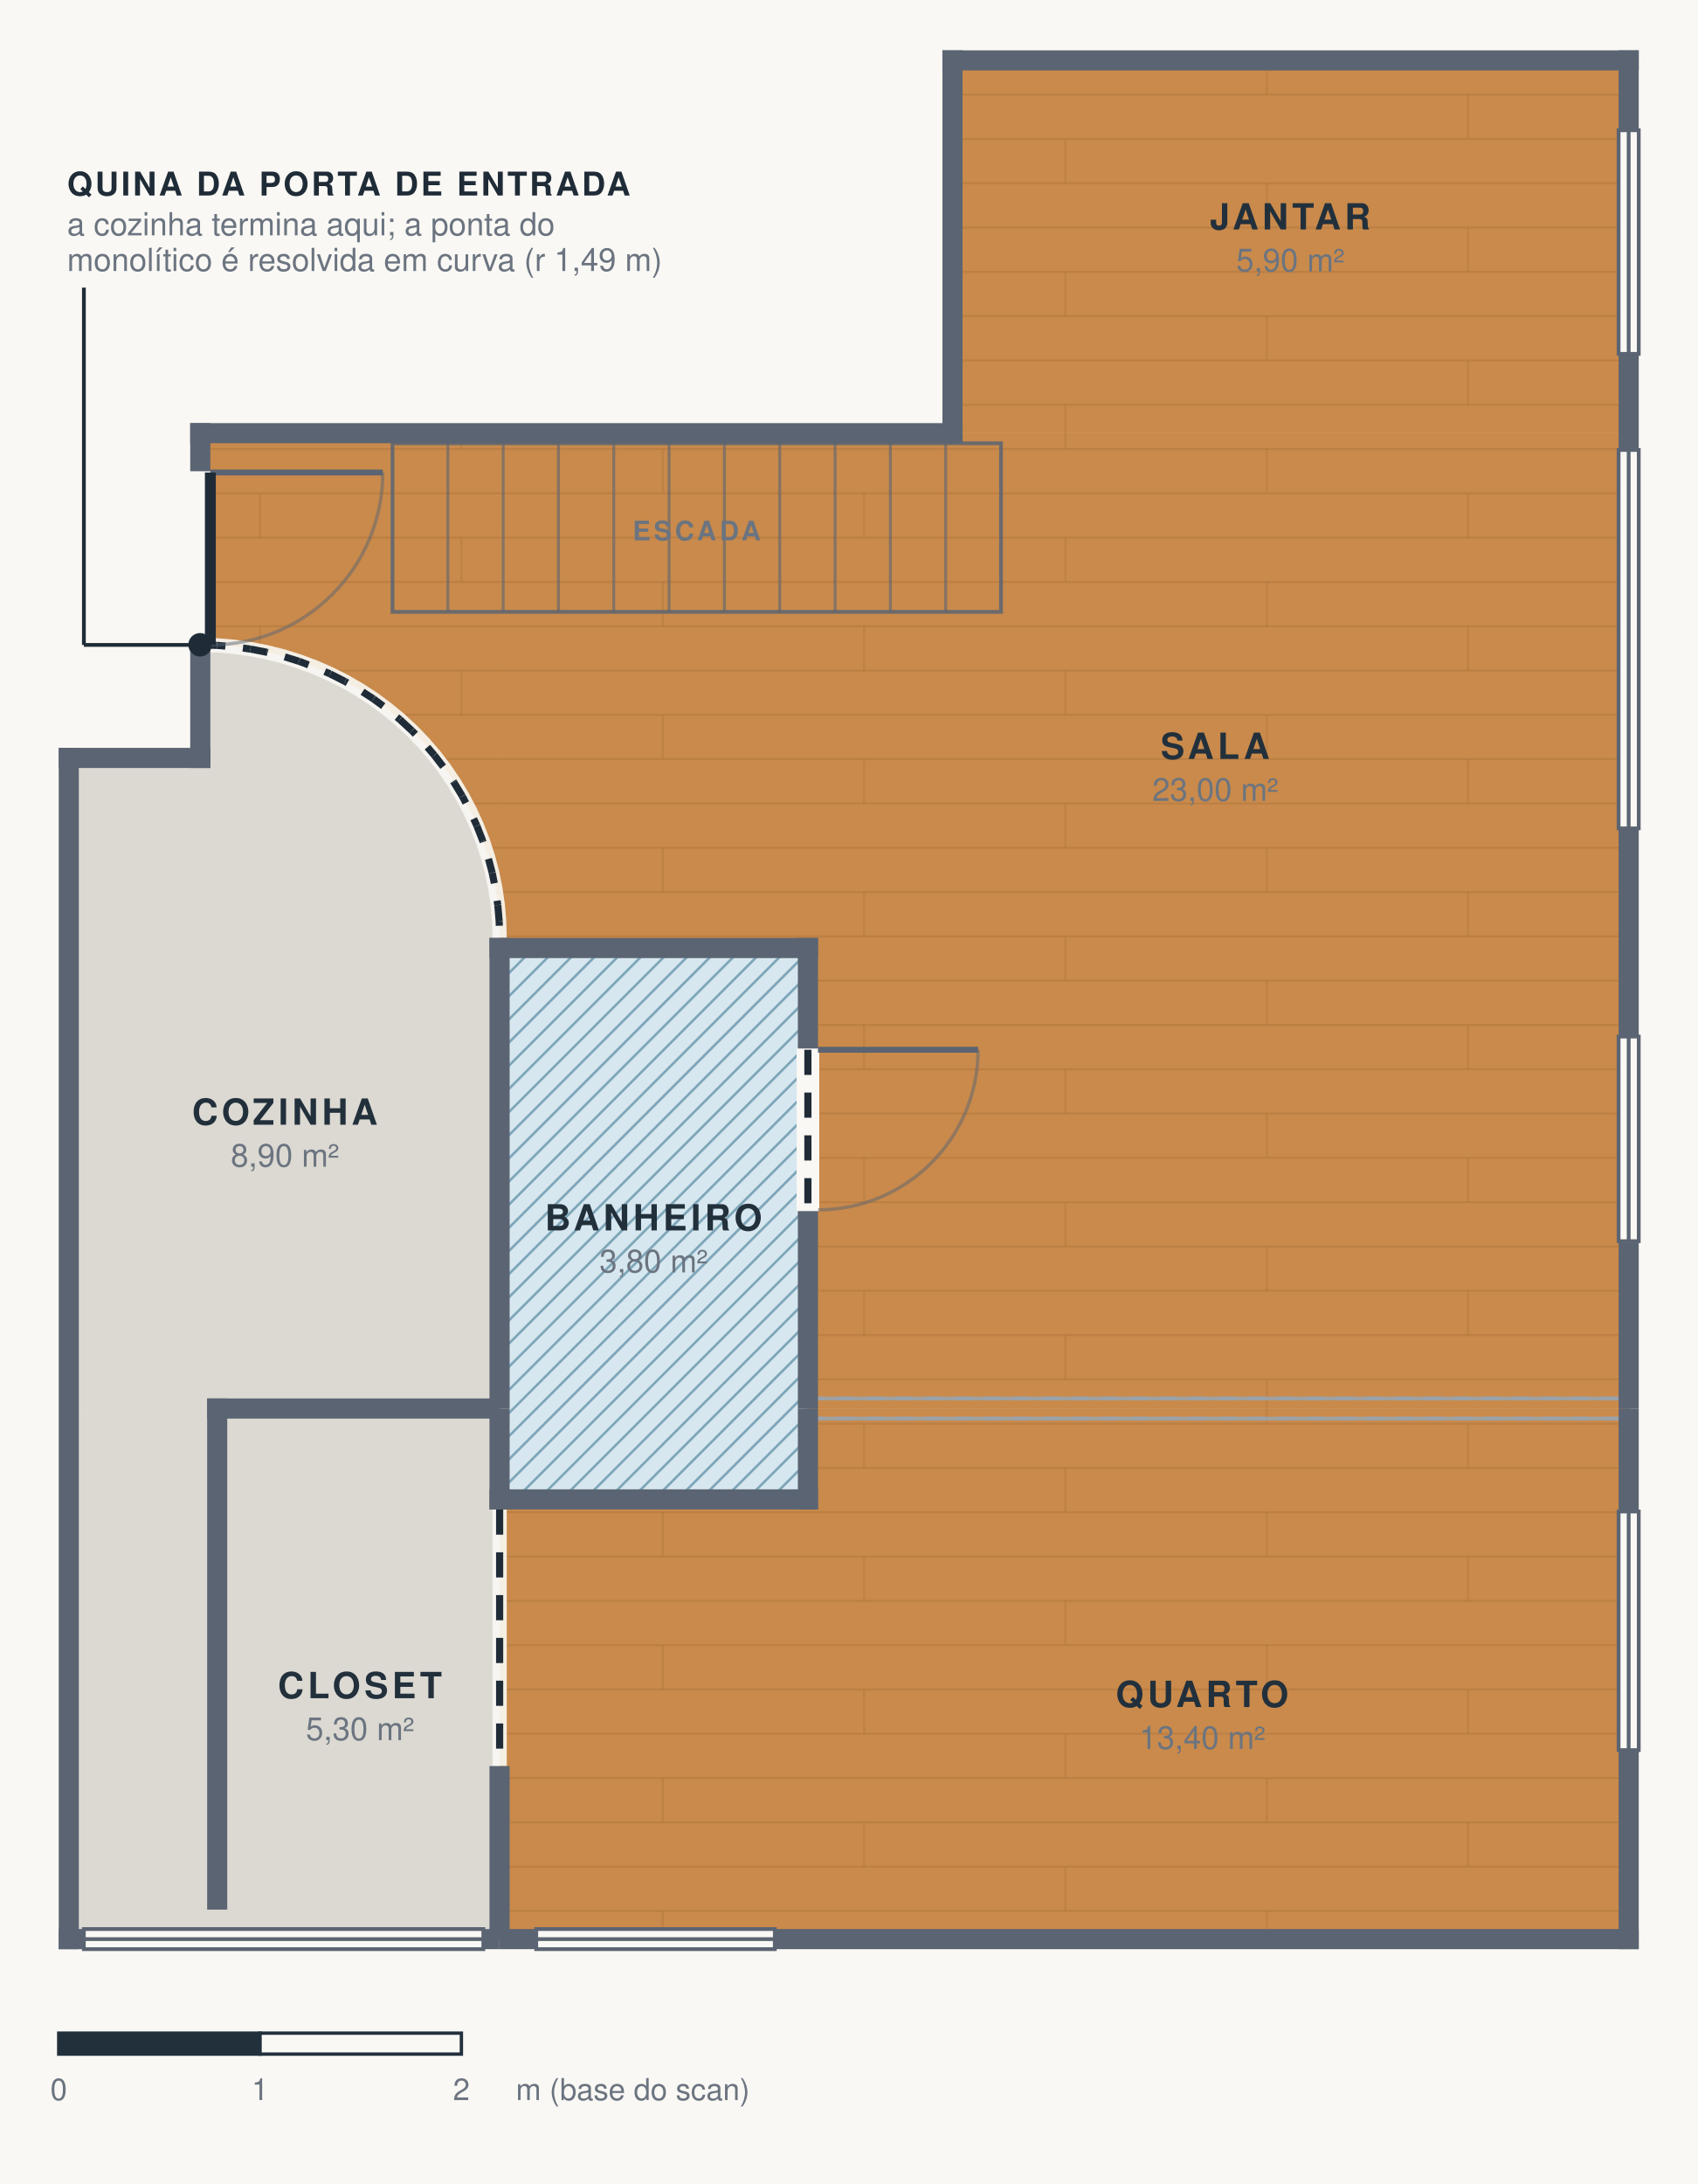
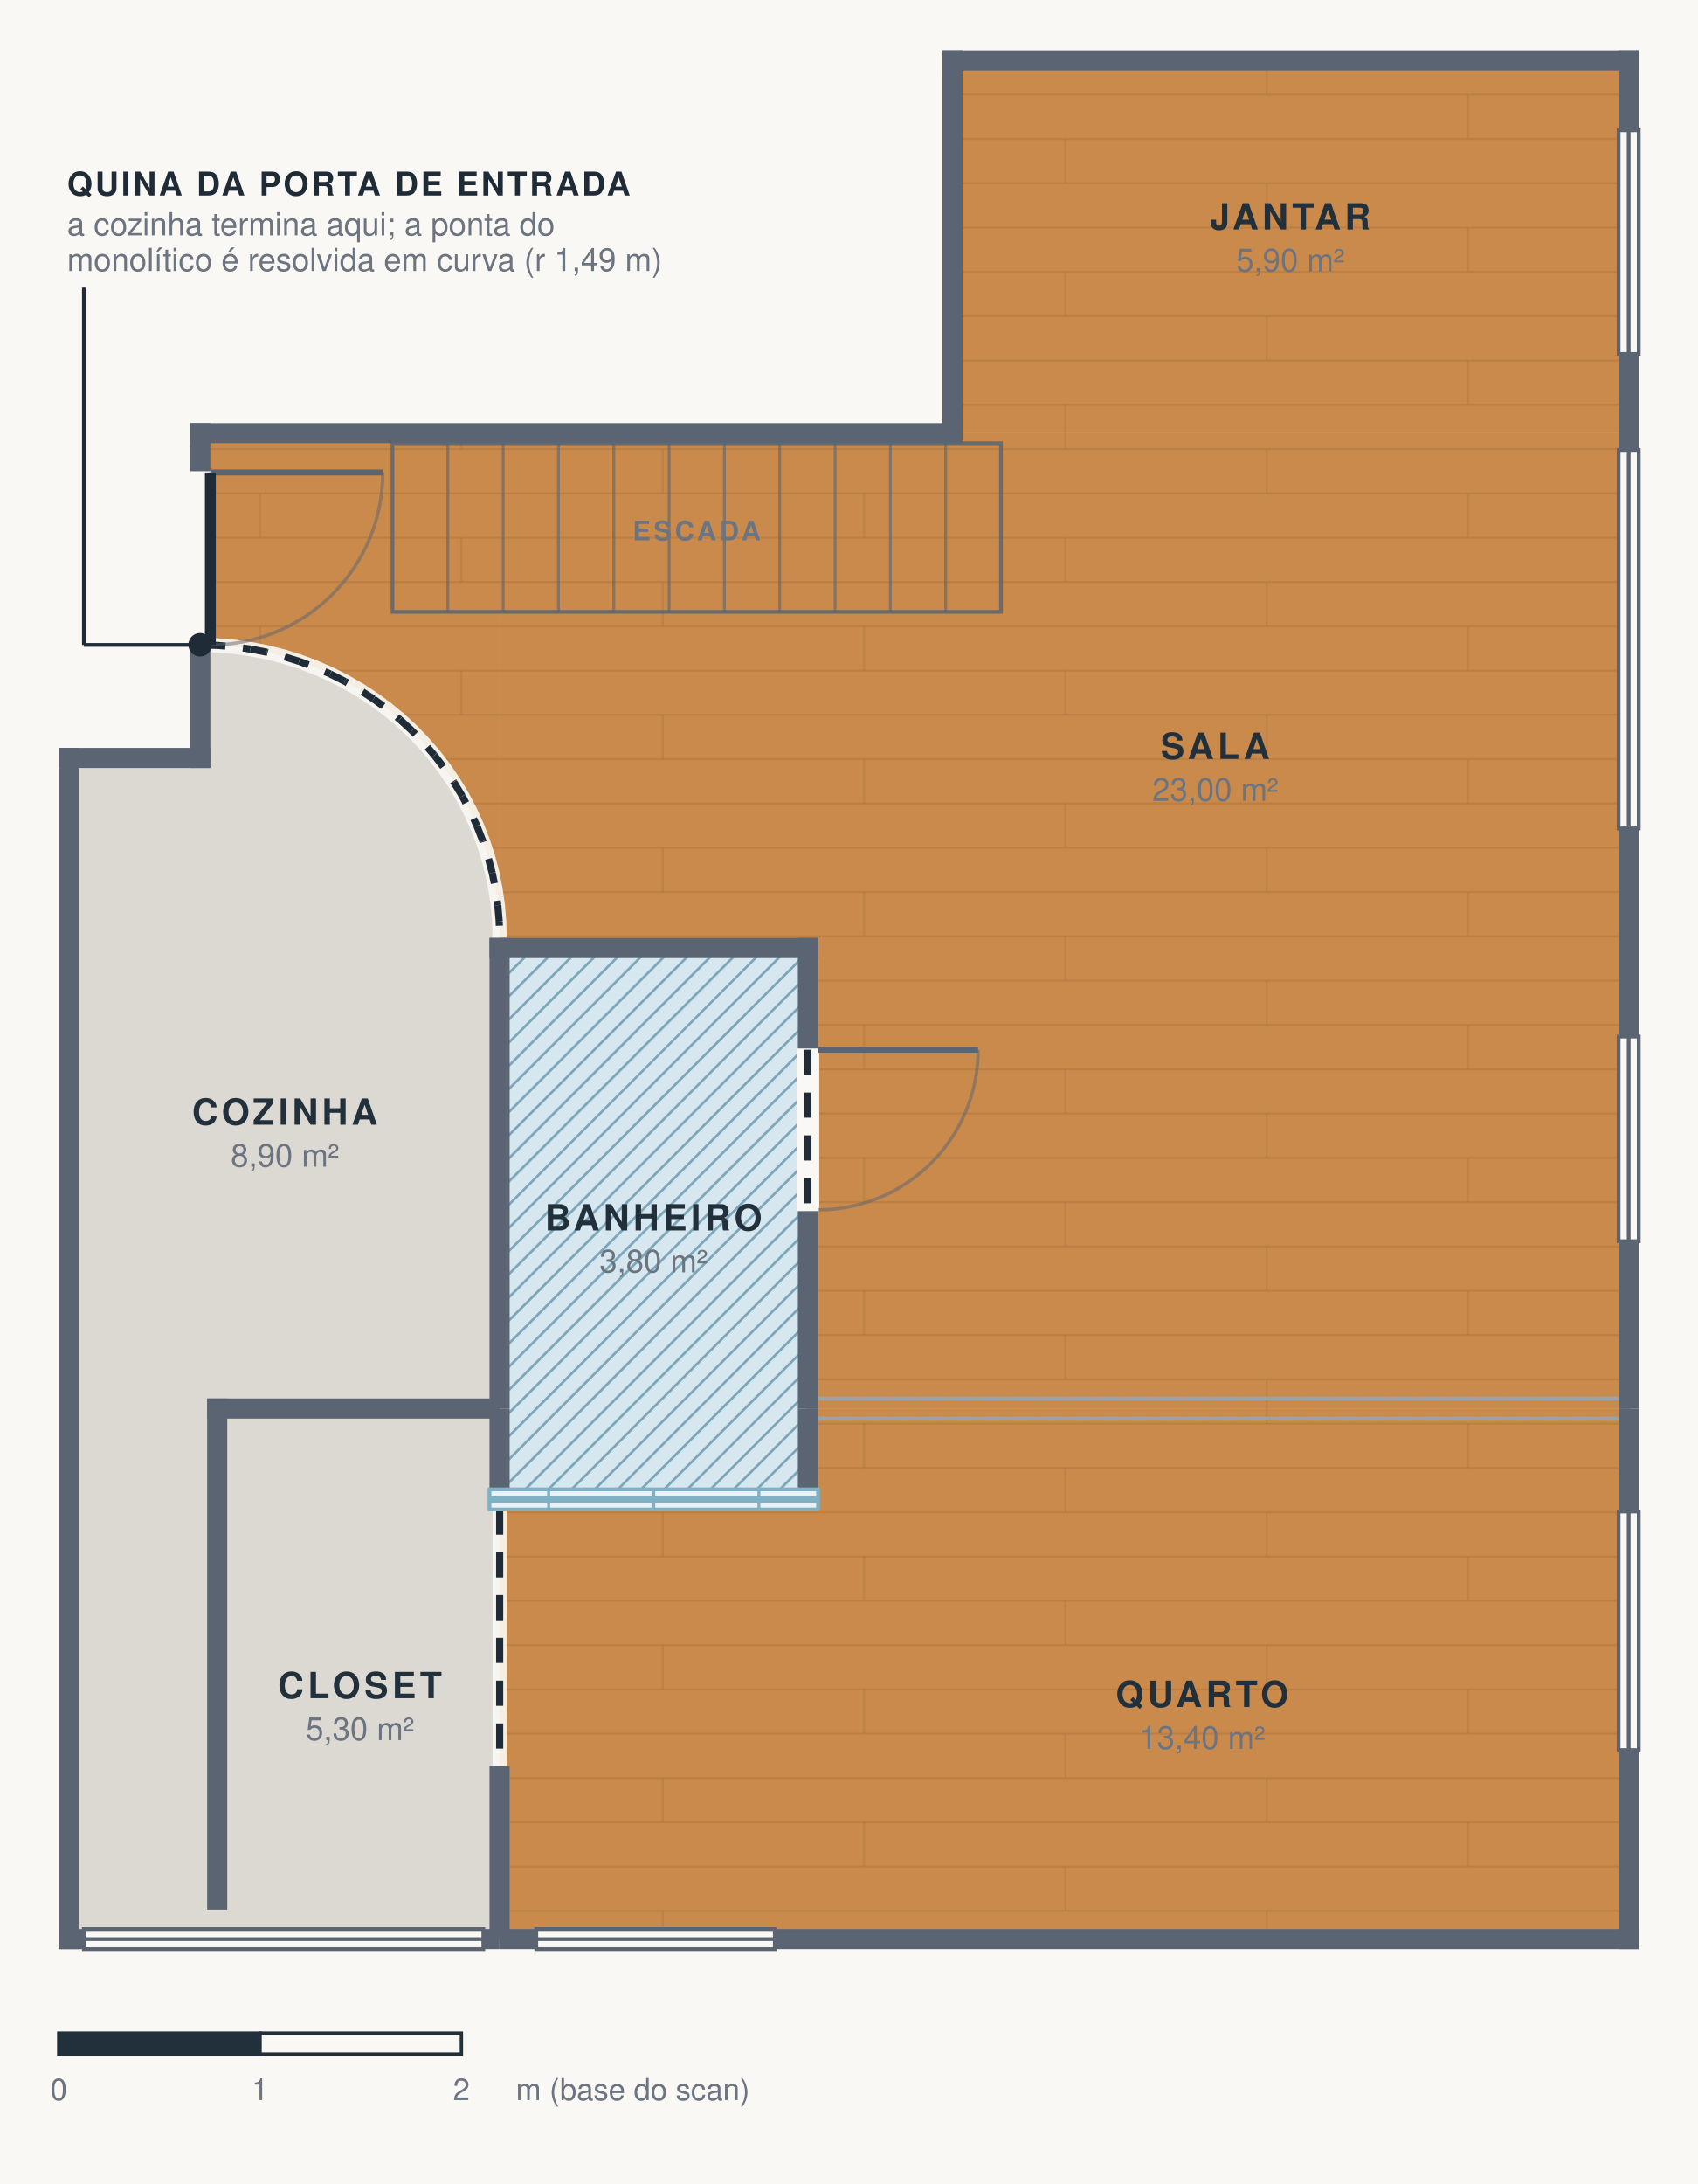
<svg xmlns="http://www.w3.org/2000/svg" viewBox="0 0 404.8 520.6" role="img" aria-label="Planta do MainFloor com os acabamentos de piso">
  <rect x="0.00" y="0.00" width="404.80" height="520.64" fill="#faf8f4" />
  <path d="M227.09 14.44 L388.24 14.44 L388.24 103.27 L227.09 103.27 Z" fill="#c98a4b" />
  <line x1="302.00" y1="14.44" x2="302.00" y2="22.56" stroke="#9c6530" stroke-width="0.50" opacity="0.22" />
  <line x1="227.09" y1="22.56" x2="388.24" y2="22.56" stroke="#9c6530" stroke-width="0.50" opacity="0.26" />
  <line x1="350.00" y1="22.56" x2="350.00" y2="33.12" stroke="#9c6530" stroke-width="0.50" opacity="0.22" />
  <line x1="227.09" y1="33.12" x2="388.24" y2="33.12" stroke="#9c6530" stroke-width="0.50" opacity="0.26" />
  <line x1="254.00" y1="33.12" x2="254.00" y2="43.68" stroke="#9c6530" stroke-width="0.50" opacity="0.22" />
  <line x1="227.09" y1="43.68" x2="388.24" y2="43.68" stroke="#9c6530" stroke-width="0.50" opacity="0.26" />
  <line x1="302.00" y1="43.68" x2="302.00" y2="54.24" stroke="#9c6530" stroke-width="0.50" opacity="0.22" />
  <line x1="227.09" y1="54.24" x2="388.24" y2="54.24" stroke="#9c6530" stroke-width="0.50" opacity="0.26" />
  <line x1="350.00" y1="54.24" x2="350.00" y2="64.80" stroke="#9c6530" stroke-width="0.50" opacity="0.22" />
  <line x1="227.09" y1="64.80" x2="388.24" y2="64.80" stroke="#9c6530" stroke-width="0.50" opacity="0.26" />
  <line x1="254.00" y1="64.80" x2="254.00" y2="75.36" stroke="#9c6530" stroke-width="0.50" opacity="0.22" />
  <line x1="227.09" y1="75.36" x2="388.24" y2="75.36" stroke="#9c6530" stroke-width="0.50" opacity="0.26" />
  <line x1="302.00" y1="75.36" x2="302.00" y2="85.92" stroke="#9c6530" stroke-width="0.50" opacity="0.22" />
  <line x1="227.09" y1="85.92" x2="388.24" y2="85.92" stroke="#9c6530" stroke-width="0.50" opacity="0.26" />
  <line x1="350.00" y1="85.92" x2="350.00" y2="96.48" stroke="#9c6530" stroke-width="0.50" opacity="0.22" />
  <line x1="227.09" y1="96.48" x2="388.24" y2="96.48" stroke="#9c6530" stroke-width="0.50" opacity="0.26" />
  <line x1="254.00" y1="96.48" x2="254.00" y2="103.27" stroke="#9c6530" stroke-width="0.50" opacity="0.22" />
  <path d="M119.12 103.27 L388.24 103.27 L388.24 335.70 L192.61 335.70 L192.61 225.95 L119.12 225.95 Z" fill="#c98a4b" />
  <line x1="254.00" y1="103.27" x2="254.00" y2="107.04" stroke="#9c6530" stroke-width="0.50" opacity="0.22" />
  <line x1="119.12" y1="107.04" x2="388.24" y2="107.04" stroke="#9c6530" stroke-width="0.50" opacity="0.26" />
  <line x1="158.00" y1="107.04" x2="158.00" y2="117.60" stroke="#9c6530" stroke-width="0.50" opacity="0.22" />
  <line x1="302.00" y1="107.04" x2="302.00" y2="117.60" stroke="#9c6530" stroke-width="0.50" opacity="0.22" />
  <line x1="119.12" y1="117.60" x2="388.24" y2="117.60" stroke="#9c6530" stroke-width="0.50" opacity="0.26" />
  <line x1="206.00" y1="117.60" x2="206.00" y2="128.16" stroke="#9c6530" stroke-width="0.50" opacity="0.22" />
  <line x1="350.00" y1="117.60" x2="350.00" y2="128.16" stroke="#9c6530" stroke-width="0.50" opacity="0.22" />
  <line x1="119.12" y1="128.16" x2="388.24" y2="128.16" stroke="#9c6530" stroke-width="0.50" opacity="0.26" />
  <line x1="254.00" y1="128.16" x2="254.00" y2="138.72" stroke="#9c6530" stroke-width="0.50" opacity="0.22" />
  <line x1="119.12" y1="138.72" x2="388.24" y2="138.72" stroke="#9c6530" stroke-width="0.50" opacity="0.26" />
  <line x1="158.00" y1="138.72" x2="158.00" y2="149.28" stroke="#9c6530" stroke-width="0.50" opacity="0.22" />
  <line x1="302.00" y1="138.72" x2="302.00" y2="149.28" stroke="#9c6530" stroke-width="0.50" opacity="0.22" />
  <line x1="119.12" y1="149.28" x2="388.24" y2="149.28" stroke="#9c6530" stroke-width="0.50" opacity="0.26" />
  <line x1="206.00" y1="149.28" x2="206.00" y2="159.84" stroke="#9c6530" stroke-width="0.50" opacity="0.22" />
  <line x1="350.00" y1="149.28" x2="350.00" y2="159.84" stroke="#9c6530" stroke-width="0.50" opacity="0.22" />
  <line x1="119.12" y1="159.84" x2="388.24" y2="159.84" stroke="#9c6530" stroke-width="0.50" opacity="0.26" />
  <line x1="254.00" y1="159.84" x2="254.00" y2="170.40" stroke="#9c6530" stroke-width="0.50" opacity="0.22" />
  <line x1="119.12" y1="170.40" x2="388.24" y2="170.40" stroke="#9c6530" stroke-width="0.50" opacity="0.26" />
  <line x1="158.00" y1="170.40" x2="158.00" y2="180.96" stroke="#9c6530" stroke-width="0.50" opacity="0.22" />
  <line x1="302.00" y1="170.40" x2="302.00" y2="180.96" stroke="#9c6530" stroke-width="0.50" opacity="0.22" />
  <line x1="119.12" y1="180.96" x2="388.24" y2="180.96" stroke="#9c6530" stroke-width="0.50" opacity="0.26" />
  <line x1="206.00" y1="180.96" x2="206.00" y2="191.52" stroke="#9c6530" stroke-width="0.50" opacity="0.22" />
  <line x1="350.00" y1="180.96" x2="350.00" y2="191.52" stroke="#9c6530" stroke-width="0.50" opacity="0.22" />
  <line x1="119.12" y1="191.52" x2="388.24" y2="191.52" stroke="#9c6530" stroke-width="0.50" opacity="0.26" />
  <line x1="254.00" y1="191.52" x2="254.00" y2="202.08" stroke="#9c6530" stroke-width="0.50" opacity="0.22" />
  <line x1="119.12" y1="202.08" x2="388.24" y2="202.08" stroke="#9c6530" stroke-width="0.50" opacity="0.26" />
  <line x1="158.00" y1="202.08" x2="158.00" y2="212.64" stroke="#9c6530" stroke-width="0.50" opacity="0.22" />
  <line x1="302.00" y1="202.08" x2="302.00" y2="212.64" stroke="#9c6530" stroke-width="0.50" opacity="0.22" />
  <line x1="119.12" y1="212.64" x2="388.24" y2="212.64" stroke="#9c6530" stroke-width="0.50" opacity="0.26" />
  <line x1="206.00" y1="212.64" x2="206.00" y2="223.20" stroke="#9c6530" stroke-width="0.50" opacity="0.22" />
  <line x1="350.00" y1="212.64" x2="350.00" y2="223.20" stroke="#9c6530" stroke-width="0.50" opacity="0.22" />
  <line x1="119.12" y1="223.20" x2="388.24" y2="223.20" stroke="#9c6530" stroke-width="0.50" opacity="0.26" />
  <line x1="254.00" y1="223.20" x2="254.00" y2="233.76" stroke="#9c6530" stroke-width="0.50" opacity="0.22" />
  <line x1="192.61" y1="233.76" x2="388.24" y2="233.76" stroke="#9c6530" stroke-width="0.50" opacity="0.26" />
  <line x1="302.00" y1="233.76" x2="302.00" y2="244.32" stroke="#9c6530" stroke-width="0.50" opacity="0.22" />
  <line x1="192.61" y1="244.32" x2="388.24" y2="244.32" stroke="#9c6530" stroke-width="0.50" opacity="0.26" />
  <line x1="206.00" y1="244.32" x2="206.00" y2="254.88" stroke="#9c6530" stroke-width="0.50" opacity="0.22" />
  <line x1="350.00" y1="244.32" x2="350.00" y2="254.88" stroke="#9c6530" stroke-width="0.50" opacity="0.22" />
  <line x1="192.61" y1="254.88" x2="388.24" y2="254.88" stroke="#9c6530" stroke-width="0.50" opacity="0.26" />
  <line x1="254.00" y1="254.88" x2="254.00" y2="265.44" stroke="#9c6530" stroke-width="0.50" opacity="0.22" />
  <line x1="192.61" y1="265.44" x2="388.24" y2="265.44" stroke="#9c6530" stroke-width="0.50" opacity="0.26" />
  <line x1="302.00" y1="265.44" x2="302.00" y2="276.00" stroke="#9c6530" stroke-width="0.50" opacity="0.22" />
  <line x1="192.61" y1="276.00" x2="388.24" y2="276.00" stroke="#9c6530" stroke-width="0.50" opacity="0.26" />
  <line x1="206.00" y1="276.00" x2="206.00" y2="286.56" stroke="#9c6530" stroke-width="0.50" opacity="0.22" />
  <line x1="350.00" y1="276.00" x2="350.00" y2="286.56" stroke="#9c6530" stroke-width="0.50" opacity="0.22" />
  <line x1="192.61" y1="286.56" x2="388.24" y2="286.56" stroke="#9c6530" stroke-width="0.50" opacity="0.26" />
  <line x1="254.00" y1="286.56" x2="254.00" y2="297.12" stroke="#9c6530" stroke-width="0.50" opacity="0.22" />
  <line x1="192.61" y1="297.12" x2="388.24" y2="297.12" stroke="#9c6530" stroke-width="0.50" opacity="0.26" />
  <line x1="302.00" y1="297.12" x2="302.00" y2="307.68" stroke="#9c6530" stroke-width="0.50" opacity="0.22" />
  <line x1="192.61" y1="307.68" x2="388.24" y2="307.68" stroke="#9c6530" stroke-width="0.50" opacity="0.26" />
  <line x1="206.00" y1="307.68" x2="206.00" y2="318.24" stroke="#9c6530" stroke-width="0.50" opacity="0.22" />
  <line x1="350.00" y1="307.68" x2="350.00" y2="318.24" stroke="#9c6530" stroke-width="0.50" opacity="0.22" />
  <line x1="192.61" y1="318.24" x2="388.24" y2="318.24" stroke="#9c6530" stroke-width="0.50" opacity="0.26" />
  <line x1="254.00" y1="318.24" x2="254.00" y2="328.80" stroke="#9c6530" stroke-width="0.50" opacity="0.22" />
  <line x1="192.61" y1="328.80" x2="388.24" y2="328.80" stroke="#9c6530" stroke-width="0.50" opacity="0.26" />
  <line x1="302.00" y1="328.80" x2="302.00" y2="335.70" stroke="#9c6530" stroke-width="0.50" opacity="0.22" />
  <path d="M192.61 335.70 L388.24 335.70 L388.24 462.27 L119.12 462.27 L119.12 357.46 L192.61 357.46 Z" fill="#c98a4b" />
  <line x1="302.00" y1="335.70" x2="302.00" y2="339.36" stroke="#9c6530" stroke-width="0.50" opacity="0.22" />
  <line x1="192.61" y1="339.36" x2="388.24" y2="339.36" stroke="#9c6530" stroke-width="0.50" opacity="0.26" />
  <line x1="206.00" y1="339.36" x2="206.00" y2="349.92" stroke="#9c6530" stroke-width="0.50" opacity="0.22" />
  <line x1="350.00" y1="339.36" x2="350.00" y2="349.92" stroke="#9c6530" stroke-width="0.50" opacity="0.22" />
  <line x1="192.61" y1="349.92" x2="388.24" y2="349.92" stroke="#9c6530" stroke-width="0.50" opacity="0.26" />
  <line x1="254.00" y1="349.92" x2="254.00" y2="360.48" stroke="#9c6530" stroke-width="0.50" opacity="0.22" />
  <line x1="119.12" y1="360.48" x2="388.24" y2="360.48" stroke="#9c6530" stroke-width="0.50" opacity="0.26" />
  <line x1="158.00" y1="360.48" x2="158.00" y2="371.04" stroke="#9c6530" stroke-width="0.50" opacity="0.22" />
  <line x1="302.00" y1="360.48" x2="302.00" y2="371.04" stroke="#9c6530" stroke-width="0.50" opacity="0.22" />
  <line x1="119.12" y1="371.04" x2="388.24" y2="371.04" stroke="#9c6530" stroke-width="0.50" opacity="0.26" />
  <line x1="206.00" y1="371.04" x2="206.00" y2="381.60" stroke="#9c6530" stroke-width="0.50" opacity="0.22" />
  <line x1="350.00" y1="371.04" x2="350.00" y2="381.60" stroke="#9c6530" stroke-width="0.50" opacity="0.22" />
  <line x1="119.12" y1="381.60" x2="388.24" y2="381.60" stroke="#9c6530" stroke-width="0.50" opacity="0.26" />
  <line x1="254.00" y1="381.60" x2="254.00" y2="392.16" stroke="#9c6530" stroke-width="0.50" opacity="0.22" />
  <line x1="119.12" y1="392.16" x2="388.24" y2="392.16" stroke="#9c6530" stroke-width="0.50" opacity="0.26" />
  <line x1="158.00" y1="392.16" x2="158.00" y2="402.72" stroke="#9c6530" stroke-width="0.50" opacity="0.22" />
  <line x1="302.00" y1="392.16" x2="302.00" y2="402.72" stroke="#9c6530" stroke-width="0.50" opacity="0.22" />
  <line x1="119.12" y1="402.72" x2="388.24" y2="402.72" stroke="#9c6530" stroke-width="0.50" opacity="0.26" />
  <line x1="206.00" y1="402.72" x2="206.00" y2="413.28" stroke="#9c6530" stroke-width="0.50" opacity="0.22" />
  <line x1="350.00" y1="402.72" x2="350.00" y2="413.28" stroke="#9c6530" stroke-width="0.50" opacity="0.22" />
  <line x1="119.12" y1="413.28" x2="388.24" y2="413.28" stroke="#9c6530" stroke-width="0.50" opacity="0.26" />
  <line x1="254.00" y1="413.28" x2="254.00" y2="423.84" stroke="#9c6530" stroke-width="0.50" opacity="0.22" />
  <line x1="119.12" y1="423.84" x2="388.24" y2="423.84" stroke="#9c6530" stroke-width="0.50" opacity="0.26" />
  <line x1="158.00" y1="423.84" x2="158.00" y2="434.40" stroke="#9c6530" stroke-width="0.50" opacity="0.22" />
  <line x1="302.00" y1="423.84" x2="302.00" y2="434.40" stroke="#9c6530" stroke-width="0.50" opacity="0.22" />
  <line x1="119.12" y1="434.40" x2="388.24" y2="434.40" stroke="#9c6530" stroke-width="0.50" opacity="0.26" />
  <line x1="206.00" y1="434.40" x2="206.00" y2="444.96" stroke="#9c6530" stroke-width="0.50" opacity="0.22" />
  <line x1="350.00" y1="434.40" x2="350.00" y2="444.96" stroke="#9c6530" stroke-width="0.50" opacity="0.22" />
  <line x1="119.12" y1="444.96" x2="388.24" y2="444.96" stroke="#9c6530" stroke-width="0.50" opacity="0.26" />
  <line x1="254.00" y1="444.96" x2="254.00" y2="455.52" stroke="#9c6530" stroke-width="0.50" opacity="0.22" />
  <line x1="119.12" y1="455.52" x2="388.24" y2="455.52" stroke="#9c6530" stroke-width="0.50" opacity="0.26" />
  <line x1="158.00" y1="455.52" x2="158.00" y2="462.27" stroke="#9c6530" stroke-width="0.50" opacity="0.22" />
  <line x1="302.00" y1="455.52" x2="302.00" y2="462.27" stroke="#9c6530" stroke-width="0.50" opacity="0.22" />
  <path d="M47.75 103.27 L119.12 103.27 L119.12 223.58 A 71.38 69.86 0 0 0 47.75 153.73 Z" fill="#c98a4b" />
  <line x1="110.00" y1="103.27" x2="110.00" y2="107.04" stroke="#9c6530" stroke-width="0.50" opacity="0.22" />
  <line x1="47.75" y1="107.04" x2="119.12" y2="107.04" stroke="#9c6530" stroke-width="0.50" opacity="0.26" />
  <line x1="47.75" y1="117.60" x2="119.12" y2="117.60" stroke="#9c6530" stroke-width="0.50" opacity="0.26" />
  <line x1="62.00" y1="117.60" x2="62.00" y2="128.16" stroke="#9c6530" stroke-width="0.50" opacity="0.22" />
  <line x1="47.75" y1="128.16" x2="119.12" y2="128.16" stroke="#9c6530" stroke-width="0.50" opacity="0.26" />
  <line x1="110.00" y1="128.16" x2="110.00" y2="138.72" stroke="#9c6530" stroke-width="0.50" opacity="0.22" />
  <line x1="47.75" y1="138.72" x2="119.12" y2="138.72" stroke="#9c6530" stroke-width="0.50" opacity="0.26" />
  <line x1="47.75" y1="149.28" x2="119.12" y2="149.28" stroke="#9c6530" stroke-width="0.50" opacity="0.26" />
  <line x1="62.00" y1="149.28" x2="62.00" y2="155.16" stroke="#9c6530" stroke-width="0.50" opacity="0.22" />
  <line x1="76.87" y1="159.84" x2="119.12" y2="159.84" stroke="#9c6530" stroke-width="0.50" opacity="0.26" />
  <line x1="110.00" y1="159.84" x2="110.00" y2="170.40" stroke="#9c6530" stroke-width="0.50" opacity="0.22" />
  <line x1="93.98" y1="170.40" x2="119.12" y2="170.40" stroke="#9c6530" stroke-width="0.50" opacity="0.26" />
  <line x1="104.27" y1="180.96" x2="119.12" y2="180.96" stroke="#9c6530" stroke-width="0.50" opacity="0.26" />
  <line x1="111.13" y1="191.52" x2="119.12" y2="191.52" stroke="#9c6530" stroke-width="0.50" opacity="0.26" />
  <line x1="115.63" y1="202.08" x2="119.12" y2="202.08" stroke="#9c6530" stroke-width="0.50" opacity="0.26" />
  <line x1="118.23" y1="212.64" x2="119.12" y2="212.64" stroke="#9c6530" stroke-width="0.50" opacity="0.26" />
  <line x1="119.11" y1="223.20" x2="119.12" y2="223.20" stroke="#9c6530" stroke-width="0.50" opacity="0.26" />
  <path d="M16.42 335.70 L16.42 180.64 L47.75 180.64 L47.75 153.73 A 71.38 69.86 0 0 1 119.12 223.58 L 119.12 335.70 Z" fill="#dcd9d2" />
  <path d="M16.42 335.70 L119.12 335.70 L119.12 462.27 L16.42 462.27 Z" fill="#dcd9d2" />
  <path d="M119.12 225.95 L192.61 225.95 L192.61 357.46 L119.12 357.46 Z" fill="#d7e7ef" />
  <line x1="119.12" y1="228.64" x2="121.81" y2="225.95" stroke="#6f9bb0" stroke-width="0.60" opacity="0.85" />
  <line x1="119.12" y1="234.16" x2="127.33" y2="225.95" stroke="#6f9bb0" stroke-width="0.60" opacity="0.85" />
  <line x1="119.12" y1="239.68" x2="132.85" y2="225.95" stroke="#6f9bb0" stroke-width="0.60" opacity="0.85" />
  <line x1="119.12" y1="245.20" x2="138.37" y2="225.95" stroke="#6f9bb0" stroke-width="0.60" opacity="0.85" />
  <line x1="119.12" y1="250.72" x2="143.89" y2="225.95" stroke="#6f9bb0" stroke-width="0.60" opacity="0.85" />
  <line x1="119.12" y1="256.24" x2="149.41" y2="225.95" stroke="#6f9bb0" stroke-width="0.60" opacity="0.85" />
  <line x1="119.12" y1="261.76" x2="154.93" y2="225.95" stroke="#6f9bb0" stroke-width="0.60" opacity="0.85" />
  <line x1="119.12" y1="267.28" x2="160.45" y2="225.95" stroke="#6f9bb0" stroke-width="0.60" opacity="0.85" />
  <line x1="119.12" y1="272.80" x2="165.97" y2="225.95" stroke="#6f9bb0" stroke-width="0.60" opacity="0.85" />
  <line x1="119.12" y1="278.32" x2="171.49" y2="225.95" stroke="#6f9bb0" stroke-width="0.60" opacity="0.85" />
  <line x1="119.12" y1="283.84" x2="177.01" y2="225.95" stroke="#6f9bb0" stroke-width="0.60" opacity="0.85" />
  <line x1="119.12" y1="289.36" x2="182.53" y2="225.95" stroke="#6f9bb0" stroke-width="0.60" opacity="0.85" />
  <line x1="119.12" y1="294.88" x2="188.05" y2="225.95" stroke="#6f9bb0" stroke-width="0.60" opacity="0.85" />
  <line x1="119.12" y1="300.40" x2="192.61" y2="226.91" stroke="#6f9bb0" stroke-width="0.60" opacity="0.85" />
  <line x1="119.12" y1="305.92" x2="192.61" y2="232.43" stroke="#6f9bb0" stroke-width="0.60" opacity="0.85" />
  <line x1="119.12" y1="311.44" x2="192.61" y2="237.95" stroke="#6f9bb0" stroke-width="0.60" opacity="0.85" />
  <line x1="119.12" y1="316.96" x2="192.61" y2="243.47" stroke="#6f9bb0" stroke-width="0.60" opacity="0.85" />
  <line x1="119.12" y1="322.48" x2="192.61" y2="248.99" stroke="#6f9bb0" stroke-width="0.60" opacity="0.85" />
  <line x1="119.12" y1="328.00" x2="192.61" y2="254.51" stroke="#6f9bb0" stroke-width="0.60" opacity="0.85" />
  <line x1="119.12" y1="333.52" x2="192.61" y2="260.03" stroke="#6f9bb0" stroke-width="0.60" opacity="0.85" />
  <line x1="119.12" y1="339.04" x2="192.61" y2="265.55" stroke="#6f9bb0" stroke-width="0.60" opacity="0.85" />
  <line x1="119.12" y1="344.56" x2="192.61" y2="271.07" stroke="#6f9bb0" stroke-width="0.60" opacity="0.85" />
  <line x1="119.12" y1="350.08" x2="192.61" y2="276.59" stroke="#6f9bb0" stroke-width="0.60" opacity="0.85" />
  <line x1="119.12" y1="355.60" x2="192.61" y2="282.11" stroke="#6f9bb0" stroke-width="0.60" opacity="0.85" />
  <line x1="122.78" y1="357.46" x2="192.61" y2="287.63" stroke="#6f9bb0" stroke-width="0.60" opacity="0.85" />
  <line x1="128.30" y1="357.46" x2="192.61" y2="293.15" stroke="#6f9bb0" stroke-width="0.60" opacity="0.85" />
  <line x1="133.82" y1="357.46" x2="192.61" y2="298.67" stroke="#6f9bb0" stroke-width="0.60" opacity="0.85" />
  <line x1="139.34" y1="357.46" x2="192.61" y2="304.19" stroke="#6f9bb0" stroke-width="0.60" opacity="0.85" />
  <line x1="144.86" y1="357.46" x2="192.61" y2="309.71" stroke="#6f9bb0" stroke-width="0.60" opacity="0.85" />
  <line x1="150.38" y1="357.46" x2="192.61" y2="315.23" stroke="#6f9bb0" stroke-width="0.60" opacity="0.85" />
  <line x1="155.90" y1="357.46" x2="192.61" y2="320.75" stroke="#6f9bb0" stroke-width="0.60" opacity="0.85" />
  <line x1="161.42" y1="357.46" x2="192.61" y2="326.27" stroke="#6f9bb0" stroke-width="0.60" opacity="0.85" />
  <line x1="166.94" y1="357.46" x2="192.61" y2="331.79" stroke="#6f9bb0" stroke-width="0.60" opacity="0.85" />
  <line x1="172.46" y1="357.46" x2="192.61" y2="337.31" stroke="#6f9bb0" stroke-width="0.60" opacity="0.85" />
  <line x1="177.98" y1="357.46" x2="192.61" y2="342.83" stroke="#6f9bb0" stroke-width="0.60" opacity="0.85" />
  <line x1="183.50" y1="357.46" x2="192.61" y2="348.35" stroke="#6f9bb0" stroke-width="0.60" opacity="0.85" />
  <line x1="189.02" y1="357.46" x2="192.61" y2="353.87" stroke="#6f9bb0" stroke-width="0.60" opacity="0.85" />
  <path d="M119.12 359.82 L119.12 420.98" fill="none" stroke="#faf8f4" stroke-width="3.40" opacity="0.90" />
  <line x1="119.12" y1="359.82" x2="119.12" y2="365.82" stroke="#1f2c38" stroke-width="1.70" stroke-linecap="butt" />
  <line x1="119.12" y1="370.02" x2="119.12" y2="376.02" stroke="#1f2c38" stroke-width="1.70" stroke-linecap="butt" />
  <line x1="119.12" y1="380.22" x2="119.12" y2="386.22" stroke="#1f2c38" stroke-width="1.70" stroke-linecap="butt" />
  <line x1="119.12" y1="390.42" x2="119.12" y2="396.42" stroke="#1f2c38" stroke-width="1.70" stroke-linecap="butt" />
  <line x1="119.12" y1="400.62" x2="119.12" y2="406.62" stroke="#1f2c38" stroke-width="1.70" stroke-linecap="butt" />
  <line x1="119.12" y1="410.82" x2="119.12" y2="416.82" stroke="#1f2c38" stroke-width="1.70" stroke-linecap="butt" />
  <path d="M47.75 153.73 L47.75 153.73 L51.75 153.84 L55.74 154.17 L59.70 154.72 L63.63 155.48 L67.51 156.46 L71.32 157.65 L75.06 159.05 L78.72 160.65 L82.27 162.45 L85.72 164.44 L89.05 166.61 L92.25 168.97 L95.31 171.50 L98.22 174.19 L100.97 177.04 L103.55 180.03 L105.96 183.16 L108.18 186.42 L110.22 189.79 L112.06 193.28 L113.69 196.85 L115.12 200.51 L116.34 204.25 L117.34 208.04 L118.12 211.88 L118.68 215.76 L119.01 219.67 L119.12 223.58" fill="none" stroke="#faf8f4" stroke-width="3.40" opacity="0.90" />
  <line x1="47.75" y1="153.73" x2="51.75" y2="153.84" stroke="#1f2c38" stroke-width="1.70" stroke-linecap="butt" />
  <line x1="51.75" y1="153.84" x2="53.74" y2="154.00" stroke="#1f2c38" stroke-width="1.70" stroke-linecap="butt" />
  <line x1="57.91" y1="154.47" x2="59.70" y2="154.72" stroke="#1f2c38" stroke-width="1.70" stroke-linecap="butt" />
  <line x1="59.70" y1="154.72" x2="63.63" y2="155.48" stroke="#1f2c38" stroke-width="1.70" stroke-linecap="butt" />
  <line x1="63.63" y1="155.48" x2="63.81" y2="155.53" stroke="#1f2c38" stroke-width="1.70" stroke-linecap="butt" />
  <line x1="67.88" y1="156.58" x2="71.32" y2="157.65" stroke="#1f2c38" stroke-width="1.70" stroke-linecap="butt" />
  <line x1="71.32" y1="157.65" x2="73.56" y2="158.49" stroke="#1f2c38" stroke-width="1.70" stroke-linecap="butt" />
  <line x1="77.44" y1="160.09" x2="78.72" y2="160.65" stroke="#1f2c38" stroke-width="1.70" stroke-linecap="butt" />
  <line x1="78.72" y1="160.65" x2="82.27" y2="162.45" stroke="#1f2c38" stroke-width="1.70" stroke-linecap="butt" />
  <line x1="82.27" y1="162.45" x2="82.82" y2="162.76" stroke="#1f2c38" stroke-width="1.70" stroke-linecap="butt" />
  <line x1="86.43" y1="164.90" x2="89.05" y2="166.61" stroke="#1f2c38" stroke-width="1.70" stroke-linecap="butt" />
  <line x1="89.05" y1="166.61" x2="91.36" y2="168.31" stroke="#1f2c38" stroke-width="1.70" stroke-linecap="butt" />
  <line x1="94.63" y1="170.94" x2="95.31" y2="171.50" stroke="#1f2c38" stroke-width="1.70" stroke-linecap="butt" />
  <line x1="95.31" y1="171.50" x2="98.22" y2="174.19" stroke="#1f2c38" stroke-width="1.70" stroke-linecap="butt" />
  <line x1="98.22" y1="174.19" x2="99.03" y2="175.02" stroke="#1f2c38" stroke-width="1.70" stroke-linecap="butt" />
  <line x1="101.89" y1="178.10" x2="103.55" y2="180.03" stroke="#1f2c38" stroke-width="1.70" stroke-linecap="butt" />
  <line x1="103.55" y1="180.03" x2="105.65" y2="182.76" stroke="#1f2c38" stroke-width="1.70" stroke-linecap="butt" />
  <line x1="108.05" y1="186.22" x2="108.18" y2="186.42" stroke="#1f2c38" stroke-width="1.70" stroke-linecap="butt" />
  <line x1="108.18" y1="186.42" x2="110.22" y2="189.79" stroke="#1f2c38" stroke-width="1.70" stroke-linecap="butt" />
  <line x1="110.22" y1="189.79" x2="111.06" y2="191.40" stroke="#1f2c38" stroke-width="1.70" stroke-linecap="butt" />
  <line x1="112.92" y1="195.16" x2="113.69" y2="196.85" stroke="#1f2c38" stroke-width="1.70" stroke-linecap="butt" />
  <line x1="113.69" y1="196.85" x2="115.12" y2="200.51" stroke="#1f2c38" stroke-width="1.70" stroke-linecap="butt" />
  <line x1="115.12" y1="200.51" x2="115.19" y2="200.72" stroke="#1f2c38" stroke-width="1.70" stroke-linecap="butt" />
  <line x1="116.46" y1="204.72" x2="117.34" y2="208.04" stroke="#1f2c38" stroke-width="1.70" stroke-linecap="butt" />
  <line x1="117.34" y1="208.04" x2="117.85" y2="210.55" stroke="#1f2c38" stroke-width="1.70" stroke-linecap="butt" />
  <line x1="118.52" y1="214.70" x2="118.68" y2="215.76" stroke="#1f2c38" stroke-width="1.70" stroke-linecap="butt" />
  <line x1="118.68" y1="215.76" x2="119.01" y2="219.67" stroke="#1f2c38" stroke-width="1.70" stroke-linecap="butt" />
  <line x1="119.01" y1="219.67" x2="119.04" y2="220.67" stroke="#1f2c38" stroke-width="1.70" stroke-linecap="butt" />
  <rect x="192.62" y="333.35" width="195.67" height="4.80" fill="none" stroke="#9aa2ab" stroke-width="0.90" opacity="0.90" />
  <rect x="192.62" y="333.35" width="195.67" height="4.80" fill="none" stroke="#9aa2ab" stroke-width="0.9" stroke-dasharray="4 3" opacity="0.9" />
  <rect x="224.68" y="12.00" width="166.01" height="4.79" fill="#5b6472" />
  <rect x="45.35" y="100.86" width="184.14" height="4.79" fill="#5b6472" />
  <rect x="45.35" y="100.86" width="4.80" height="82.21" fill="#5b6472" />
  <rect x="14.00" y="178.27" width="36.15" height="4.80" fill="#5b6472" />
  <rect x="49.39" y="333.35" width="69.71" height="4.80" fill="#5b6472" />
-   <rect x="116.70" y="355.01" width="78.33" height="4.80" fill="#5b6472" />
  <rect x="119.09" y="459.83" width="271.60" height="4.79" fill="#5b6472" />
  <rect x="116.70" y="335.74" width="4.80" height="24.07" fill="#5b6472" />
  <rect x="116.70" y="223.58" width="4.80" height="112.16" fill="#5b6472" />
  <rect x="190.22" y="223.58" width="4.80" height="112.16" fill="#5b6472" />
  <rect x="385.89" y="335.74" width="4.80" height="128.88" fill="#5b6472" />
  <rect x="49.39" y="333.35" width="4.79" height="121.84" fill="#5b6472" />
  <rect x="14.00" y="459.83" width="105.09" height="4.79" fill="#5b6472" />
  <rect x="116.70" y="420.98" width="4.80" height="41.25" fill="#5b6472" />
  <rect x="224.68" y="12.00" width="4.80" height="93.66" fill="#5b6472" />
  <rect x="190.22" y="335.74" width="4.80" height="24.07" fill="#5b6472" />
  <rect x="385.89" y="12.00" width="4.80" height="323.74" fill="#5b6472" />
  <rect x="14.00" y="178.27" width="4.79" height="286.36" fill="#5b6472" />
  <rect x="116.70" y="223.58" width="78.33" height="4.80" fill="#5b6472" />
  <rect x="385.59" y="30.75" width="5.40" height="53.90" fill="#faf8f4" />
  <rect x="385.89" y="31.05" width="4.80" height="53.30" fill="none" stroke="#5b6472" stroke-width="0.90" />
  <line x1="388.29" y1="31.05" x2="388.29" y2="84.35" stroke="#5b6472" stroke-width="0.90" />
  <rect x="385.59" y="106.96" width="5.40" height="90.80" fill="#faf8f4" />
  <rect x="385.89" y="107.26" width="4.80" height="90.20" fill="none" stroke="#5b6472" stroke-width="0.90" />
  <line x1="388.29" y1="107.26" x2="388.29" y2="197.46" stroke="#5b6472" stroke-width="0.90" />
  <rect x="385.59" y="246.78" width="5.40" height="49.38" fill="#faf8f4" />
  <rect x="385.89" y="247.08" width="4.80" height="48.78" fill="none" stroke="#5b6472" stroke-width="0.90" />
  <line x1="388.29" y1="247.08" x2="388.29" y2="295.86" stroke="#5b6472" stroke-width="0.90" />
  <rect x="385.59" y="360.00" width="5.40" height="57.47" fill="#faf8f4" />
  <rect x="385.89" y="360.30" width="4.80" height="56.87" fill="none" stroke="#5b6472" stroke-width="0.90" />
  <line x1="388.29" y1="360.30" x2="388.29" y2="417.17" stroke="#5b6472" stroke-width="0.90" />
  <rect x="19.69" y="459.53" width="95.84" height="5.39" fill="#faf8f4" />
  <rect x="19.99" y="459.83" width="95.24" height="4.79" fill="none" stroke="#5b6472" stroke-width="0.90" />
  <line x1="19.99" y1="462.23" x2="115.24" y2="462.23" stroke="#5b6472" stroke-width="0.90" />
  <rect x="127.55" y="459.53" width="57.47" height="5.39" fill="#faf8f4" />
  <rect x="127.85" y="459.83" width="56.87" height="4.79" fill="none" stroke="#5b6472" stroke-width="0.90" />
  <line x1="127.85" y1="462.23" x2="184.72" y2="462.23" stroke="#5b6472" stroke-width="0.90" />
+   <rect x="116.40" y="354.71" width="78.93" height="5.40" fill="#faf8f4" />
+   <rect x="116.70" y="355.01" width="78.33" height="4.80" fill="#e8f2f6" stroke="#7fb0c4" stroke-width="0.90" />
+   <line x1="116.70" y1="357.41" x2="195.02" y2="357.41" stroke="#7fb0c4" stroke-width="1.60" />
+   <line x1="130.80" y1="355.01" x2="130.80" y2="359.82" stroke="#7fb0c4" stroke-width="0.70" />
+   <line x1="155.86" y1="355.01" x2="155.86" y2="359.82" stroke="#7fb0c4" stroke-width="0.70" />
+   <line x1="180.93" y1="355.01" x2="180.93" y2="359.82" stroke="#7fb0c4" stroke-width="0.70" />
  <rect x="45.05" y="112.33" width="5.40" height="41.70" fill="#faf8f4" />
  <line x1="50.15" y1="112.63" x2="91.26" y2="112.63" stroke="#5b6472" stroke-width="1.40" />
  <path d="M 91.26 112.63 A 41.10 41.10 0 0 1 50.15 153.73" fill="none" stroke="#5b6472" stroke-width="0.8" opacity="0.5" />
  <rect x="189.92" y="249.93" width="5.40" height="38.76" fill="#faf8f4" />
  <line x1="195.02" y1="250.23" x2="233.19" y2="250.23" stroke="#5b6472" stroke-width="1.40" />
  <path d="M 233.19 250.23 A 38.16 38.16 0 0 1 195.02 288.39" fill="none" stroke="#5b6472" stroke-width="0.8" opacity="0.5" />
  <line x1="50.15" y1="112.63" x2="50.15" y2="153.73" stroke="#1f2c38" stroke-width="2.60" />
  <path d="M192.61 250.23 L192.61 288.39" fill="none" stroke="#faf8f4" stroke-width="3.40" opacity="0.90" />
  <line x1="192.61" y1="250.23" x2="192.61" y2="256.23" stroke="#1f2c38" stroke-width="1.70" stroke-linecap="butt" />
  <line x1="192.61" y1="260.43" x2="192.61" y2="266.43" stroke="#1f2c38" stroke-width="1.70" stroke-linecap="butt" />
  <line x1="192.61" y1="270.63" x2="192.61" y2="276.63" stroke="#1f2c38" stroke-width="1.70" stroke-linecap="butt" />
  <line x1="192.61" y1="280.83" x2="192.61" y2="286.83" stroke="#1f2c38" stroke-width="1.70" stroke-linecap="butt" />
  <rect x="93.58" y="105.66" width="145.07" height="40.19" fill="none" stroke="#5b6472" stroke-width="0.90" opacity="0.85" />
  <line x1="106.77" y1="105.66" x2="106.77" y2="145.84" stroke="#5b6472" stroke-width="0.70" opacity="0.60" />
  <line x1="119.96" y1="105.66" x2="119.96" y2="145.84" stroke="#5b6472" stroke-width="0.70" opacity="0.60" />
  <line x1="133.14" y1="105.66" x2="133.14" y2="145.84" stroke="#5b6472" stroke-width="0.70" opacity="0.60" />
  <line x1="146.33" y1="105.66" x2="146.33" y2="145.84" stroke="#5b6472" stroke-width="0.70" opacity="0.60" />
  <line x1="159.52" y1="105.66" x2="159.52" y2="145.84" stroke="#5b6472" stroke-width="0.70" opacity="0.60" />
  <line x1="172.71" y1="105.66" x2="172.71" y2="145.84" stroke="#5b6472" stroke-width="0.70" opacity="0.60" />
  <line x1="185.90" y1="105.66" x2="185.90" y2="145.84" stroke="#5b6472" stroke-width="0.70" opacity="0.60" />
  <line x1="199.09" y1="105.66" x2="199.09" y2="145.84" stroke="#5b6472" stroke-width="0.70" opacity="0.60" />
  <line x1="212.27" y1="105.66" x2="212.27" y2="145.84" stroke="#5b6472" stroke-width="0.70" opacity="0.60" />
  <line x1="225.46" y1="105.66" x2="225.46" y2="145.84" stroke="#5b6472" stroke-width="0.70" opacity="0.60" />
  <text x="166.1" y="128.8" font-family="'IBM Plex Sans', Helvetica, Arial, sans-serif" font-size="6.4" fill="#6b7480" font-weight="bold" text-anchor="middle" letter-spacing="0.80">ESCADA</text>
  <text x="307.6" y="54.7" font-family="'IBM Plex Sans', Helvetica, Arial, sans-serif" font-size="8.6" fill="#22303c" font-weight="bold" text-anchor="middle" letter-spacing="0.90">JANTAR</text>
  <text x="307.6" y="64.7" font-family="'IBM Plex Sans', Helvetica, Arial, sans-serif" font-size="7.6" fill="#6b7480" font-weight="normal" text-anchor="middle">5,90 m²</text>
  <text x="289.7" y="180.9" font-family="'IBM Plex Sans', Helvetica, Arial, sans-serif" font-size="8.6" fill="#22303c" font-weight="bold" text-anchor="middle" letter-spacing="0.90">SALA</text>
  <text x="289.7" y="190.9" font-family="'IBM Plex Sans', Helvetica, Arial, sans-serif" font-size="7.6" fill="#6b7480" font-weight="normal" text-anchor="middle">23,00 m²</text>
  <text x="67.9" y="268.1" font-family="'IBM Plex Sans', Helvetica, Arial, sans-serif" font-size="8.6" fill="#22303c" font-weight="bold" text-anchor="middle" letter-spacing="0.90">COZINHA</text>
  <text x="67.9" y="278.1" font-family="'IBM Plex Sans', Helvetica, Arial, sans-serif" font-size="7.6" fill="#6b7480" font-weight="normal" text-anchor="middle">8,90 m²</text>
  <text x="85.8" y="404.8" font-family="'IBM Plex Sans', Helvetica, Arial, sans-serif" font-size="8.6" fill="#22303c" font-weight="bold" text-anchor="middle" letter-spacing="0.90">CLOSET</text>
  <text x="85.8" y="414.8" font-family="'IBM Plex Sans', Helvetica, Arial, sans-serif" font-size="7.6" fill="#6b7480" font-weight="normal" text-anchor="middle">5,30 m²</text>
  <text x="286.6" y="406.9" font-family="'IBM Plex Sans', Helvetica, Arial, sans-serif" font-size="8.6" fill="#22303c" font-weight="bold" text-anchor="middle" letter-spacing="0.90">QUARTO</text>
  <text x="286.6" y="416.9" font-family="'IBM Plex Sans', Helvetica, Arial, sans-serif" font-size="7.6" fill="#6b7480" font-weight="normal" text-anchor="middle">13,40 m²</text>
  <text x="155.8" y="293.3" font-family="'IBM Plex Sans', Helvetica, Arial, sans-serif" font-size="8.6" fill="#22303c" font-weight="bold" text-anchor="middle" letter-spacing="0.90">BANHEIRO</text>
  <text x="155.8" y="303.3" font-family="'IBM Plex Sans', Helvetica, Arial, sans-serif" font-size="7.6" fill="#6b7480" font-weight="normal" text-anchor="middle">3,80 m²</text>
  <line x1="20.00" y1="68.56" x2="20.00" y2="153.73" stroke="#1f2c38" stroke-width="0.90" />
  <line x1="20.00" y1="153.73" x2="46.75" y2="153.73" stroke="#1f2c38" stroke-width="0.90" />
  <circle cx="47.7" cy="153.7" r="2.8" fill="#1f2c38" />
  <text x="16.0" y="46.6" font-family="'IBM Plex Sans', Helvetica, Arial, sans-serif" font-size="7.8" fill="#1f2c38" font-weight="bold" text-anchor="start" letter-spacing="0.60">QUINA DA PORTA DE ENTRADA</text>
  <text x="16.0" y="56.1" font-family="'IBM Plex Sans', Helvetica, Arial, sans-serif" font-size="7.6" fill="#6b7480" font-weight="normal" text-anchor="start">a cozinha termina aqui; a ponta do</text>
  <text x="16.0" y="64.6" font-family="'IBM Plex Sans', Helvetica, Arial, sans-serif" font-size="7.6" fill="#6b7480" font-weight="normal" text-anchor="start">monolítico é resolvida em curva (r 1,49 m)</text>
  <rect x="14.00" y="484.64" width="48.00" height="5.00" fill="#22303c" stroke="#22303c" stroke-width="0.80" />
  <rect x="62.00" y="484.64" width="48.00" height="5.00" fill="#faf8f4" stroke="#22303c" stroke-width="0.80" />
  <text x="14.0" y="500.6" font-family="'IBM Plex Sans', Helvetica, Arial, sans-serif" font-size="7.2" fill="#6b7480" font-weight="normal" text-anchor="middle">0</text>
  <text x="62.0" y="500.6" font-family="'IBM Plex Sans', Helvetica, Arial, sans-serif" font-size="7.2" fill="#6b7480" font-weight="normal" text-anchor="middle">1</text>
  <text x="110.0" y="500.6" font-family="'IBM Plex Sans', Helvetica, Arial, sans-serif" font-size="7.2" fill="#6b7480" font-weight="normal" text-anchor="middle">2</text>
  <text x="123.0" y="500.6" font-family="'IBM Plex Sans', Helvetica, Arial, sans-serif" font-size="7.2" fill="#6b7480" font-weight="normal" text-anchor="start">m   (base do scan)</text>
</svg>
